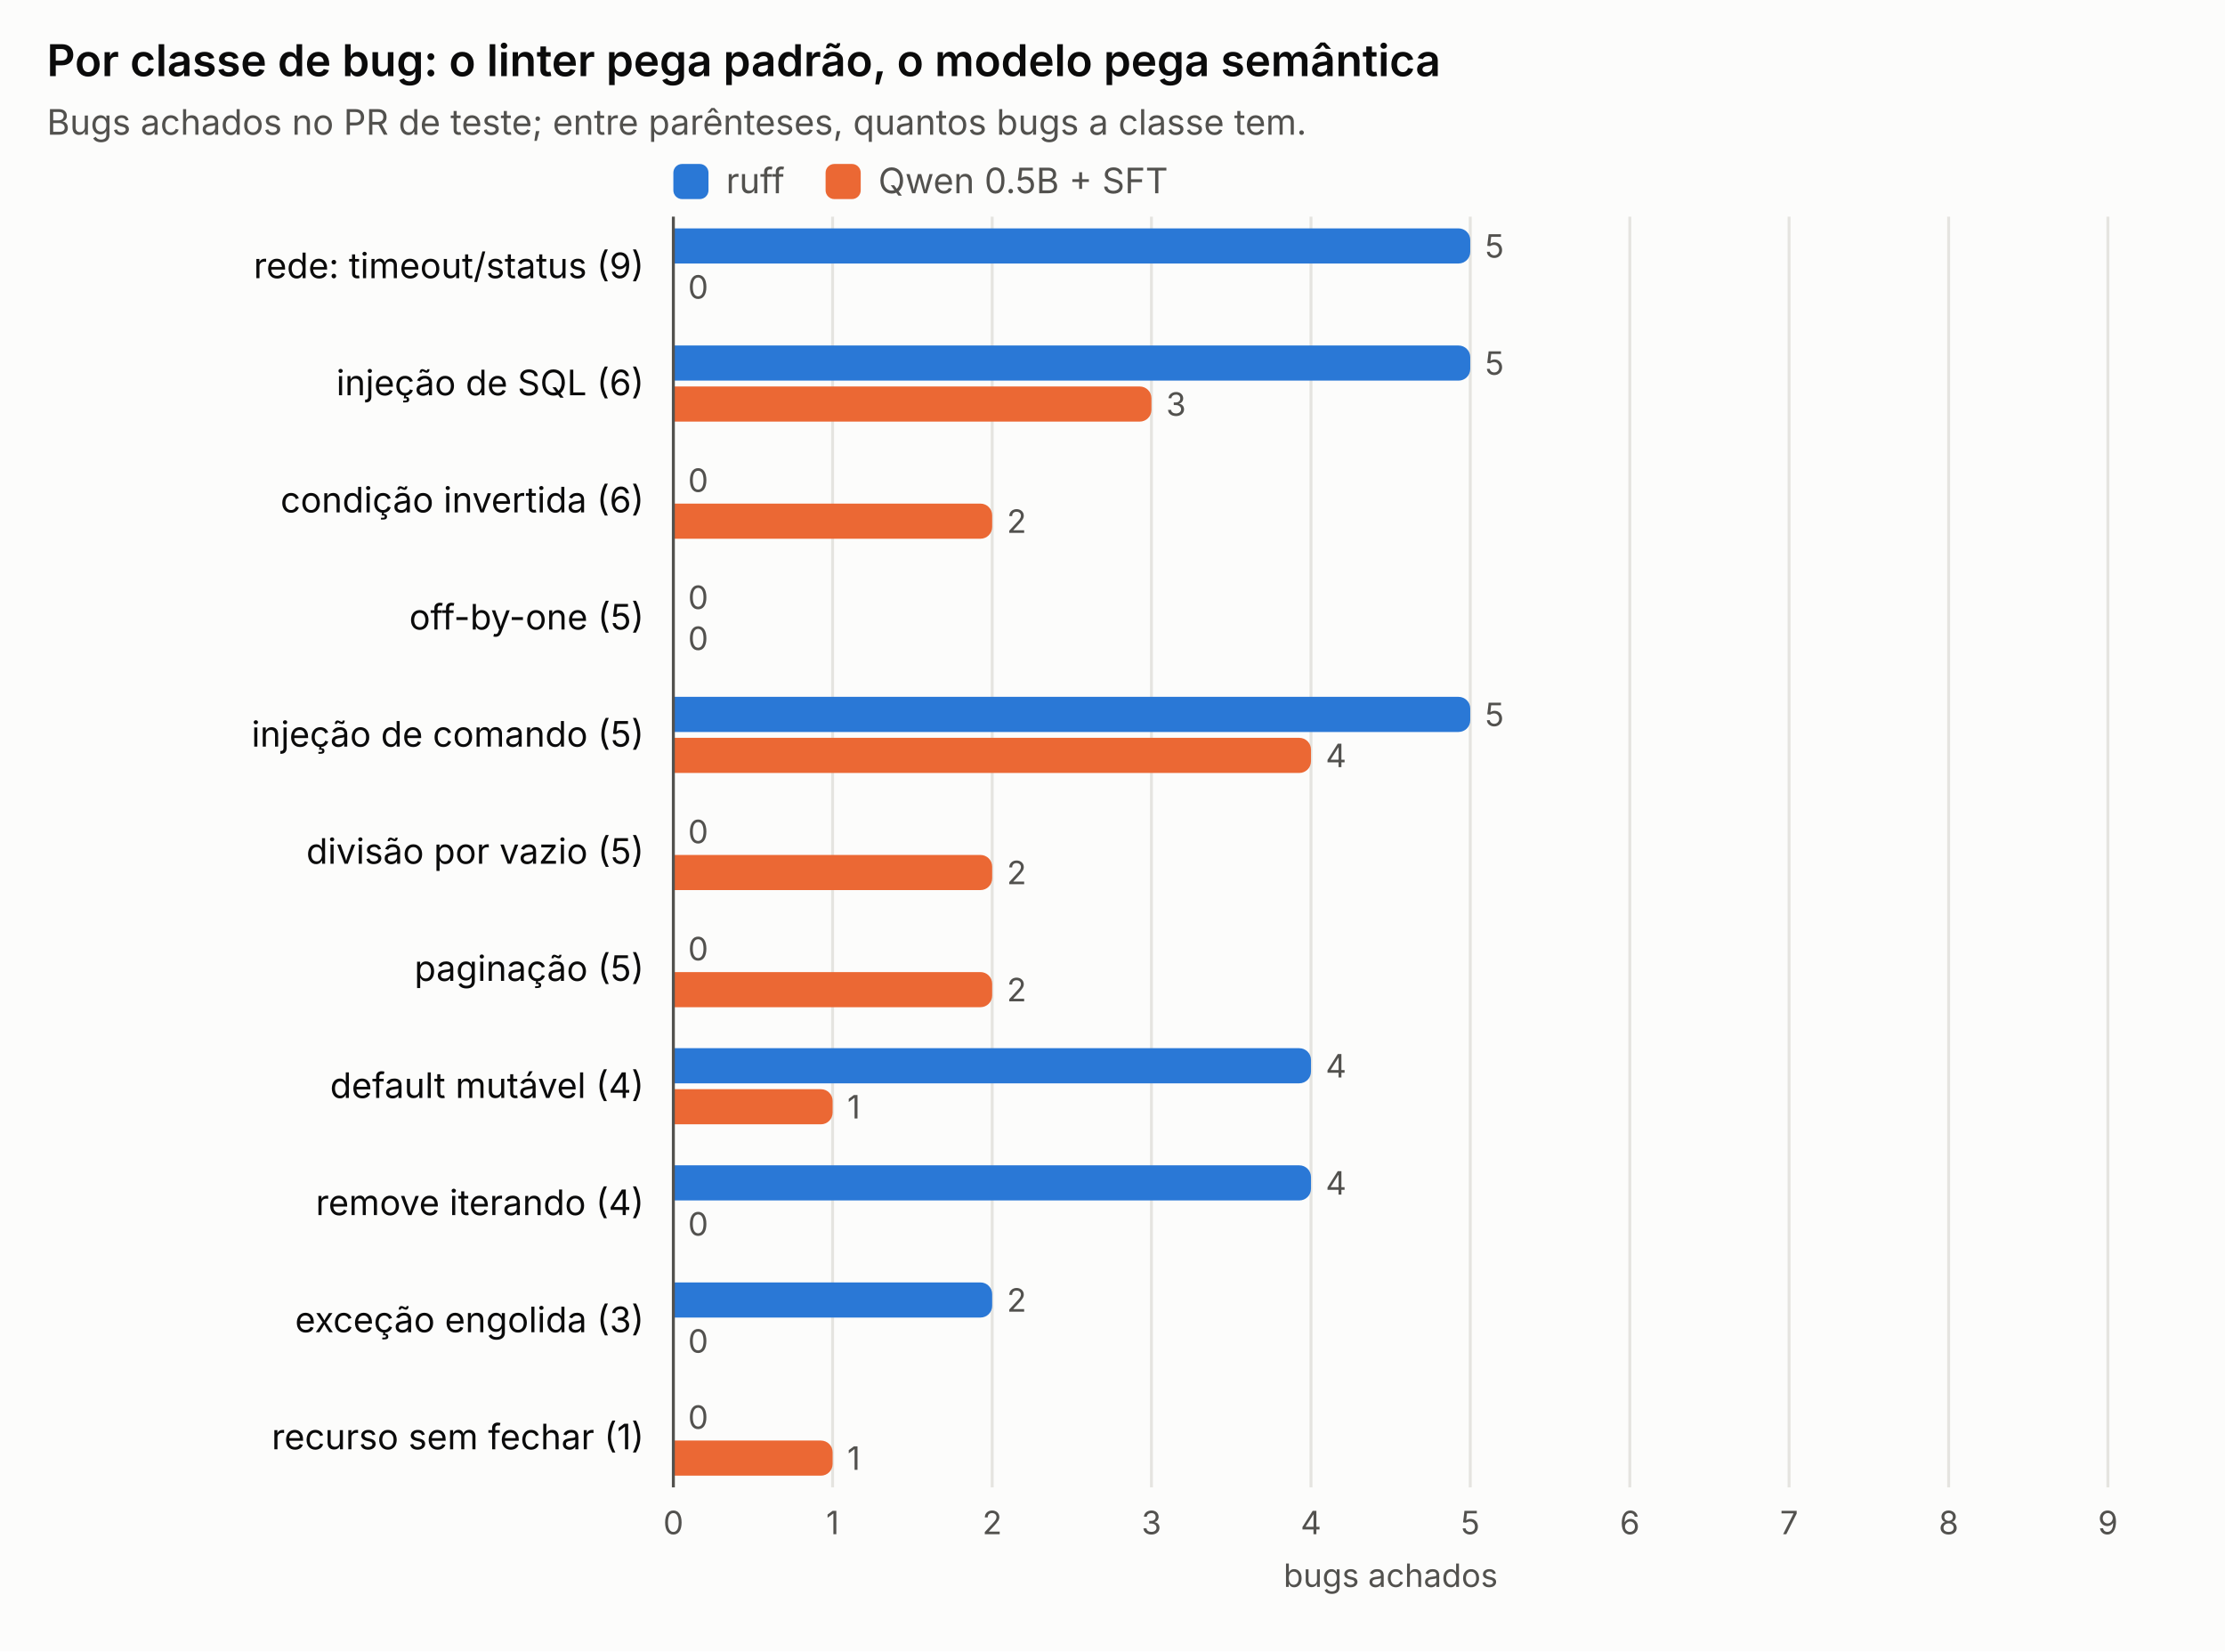
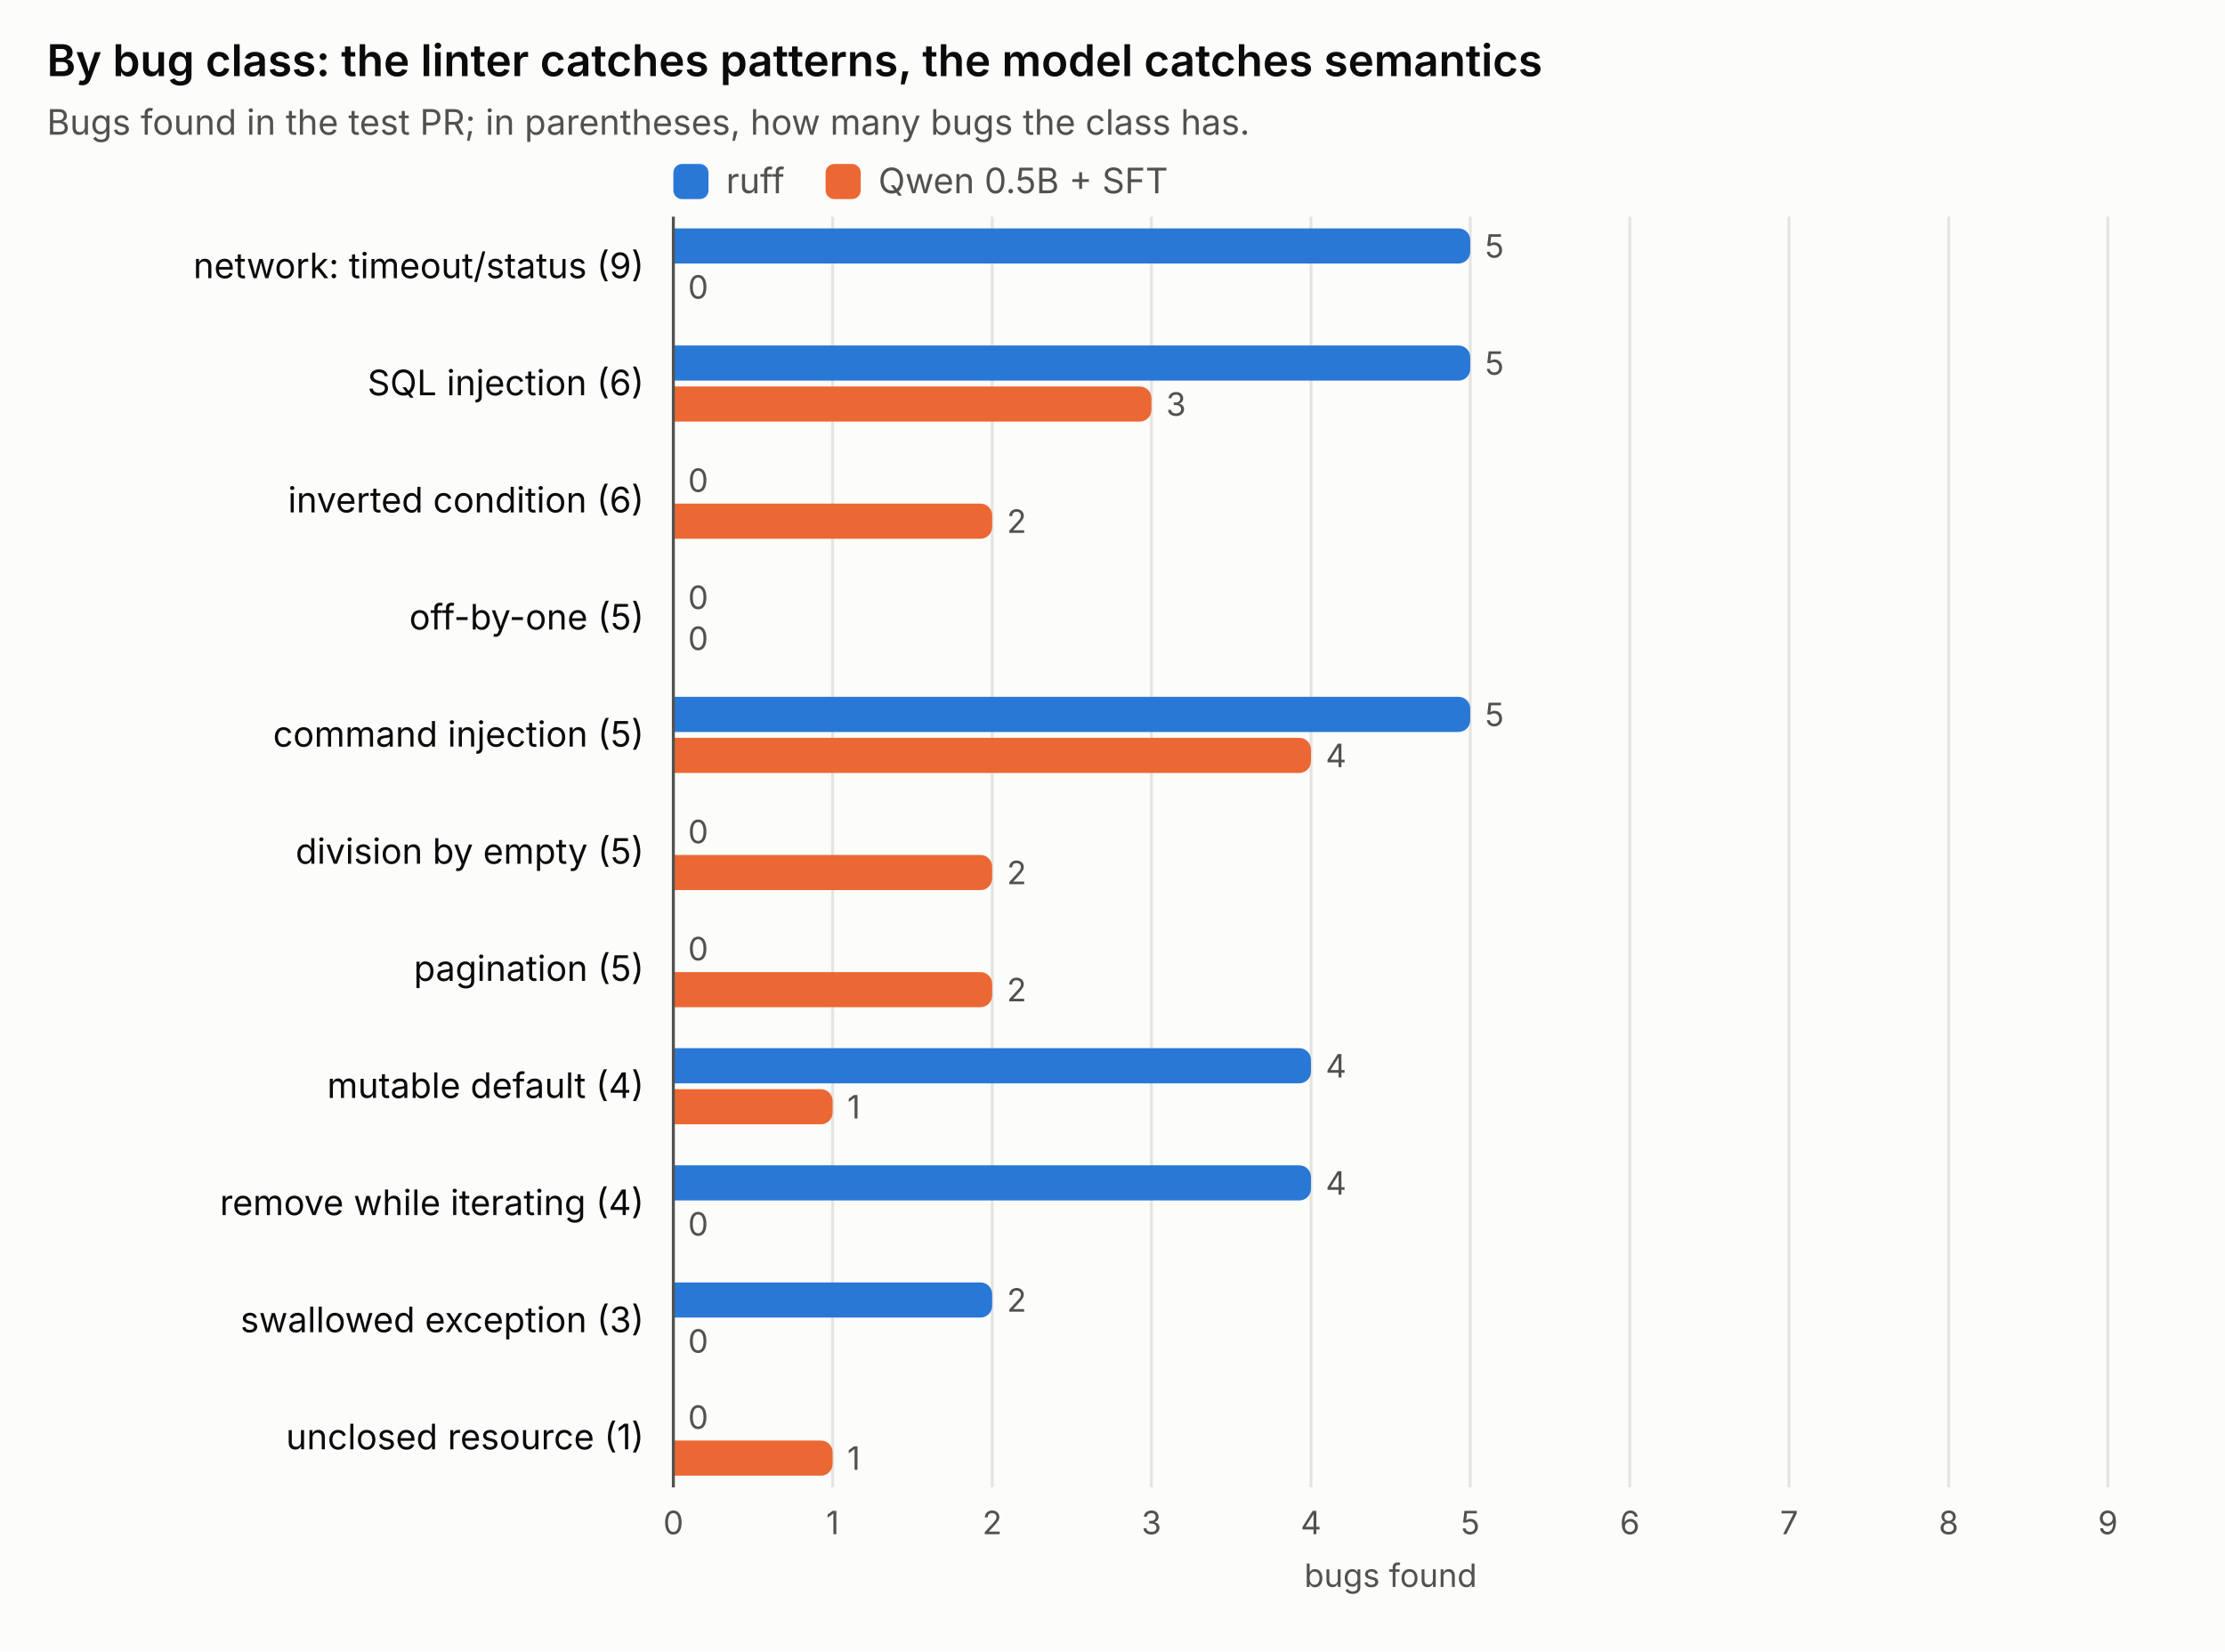
- <svg xmlns="http://www.w3.org/2000/svg" viewBox="0 0 760 564" width="760" height="564" role="img" aria-label="Por classe de bug: o linter pega padrão, o modelo pega semântica">
+ <svg xmlns="http://www.w3.org/2000/svg" viewBox="0 0 760 564" width="760" height="564" role="img" aria-label="By bug class: the linter catches patterns, the model catches semantics">
  <rect width="760" height="564" fill="#fcfcfb" />
-   <text x="16.0" y="26.0" fill="#0b0b0b" font-size="15" text-anchor="start" font-weight="600" font-family="system-ui, -apple-system, Segoe UI, sans-serif">Por classe de bug: o linter pega padrão, o modelo pega semântica</text>
-   <text x="16.0" y="46.0" fill="#52514e" font-size="12" text-anchor="start" font-weight="normal" font-family="system-ui, -apple-system, Segoe UI, sans-serif">Bugs achados no PR de teste; entre parênteses, quantos bugs a classe tem.</text>
+   <text x="16.0" y="26.0" fill="#0b0b0b" font-size="15" text-anchor="start" font-weight="600" font-family="system-ui, -apple-system, Segoe UI, sans-serif">By bug class: the linter catches patterns, the model catches semantics</text>
+   <text x="16.0" y="46.0" fill="#52514e" font-size="12" text-anchor="start" font-weight="normal" font-family="system-ui, -apple-system, Segoe UI, sans-serif">Bugs found in the test PR; in parentheses, how many bugs the class has.</text>
  <rect x="230" y="56" width="12" height="12" rx="3" fill="#2a78d6" />
  <text x="248.0" y="66.0" fill="#52514e" font-size="12" text-anchor="start" font-weight="normal" font-family="system-ui, -apple-system, Segoe UI, sans-serif">ruff</text>
  <rect x="282" y="56" width="12" height="12" rx="3" fill="#eb6834" />
  <text x="300.0" y="66.0" fill="#52514e" font-size="12" text-anchor="start" font-weight="normal" font-family="system-ui, -apple-system, Segoe UI, sans-serif">Qwen 0.5B + SFT</text>
  <line x1="230.0" y1="74" x2="230.0" y2="508" stroke="#e5e4e0" stroke-width="1" />
  <text x="230.0" y="524.0" fill="#52514e" font-size="11" text-anchor="middle" font-weight="normal" font-family="system-ui, -apple-system, Segoe UI, sans-serif">0</text>
  <line x1="284.4" y1="74" x2="284.4" y2="508" stroke="#e5e4e0" stroke-width="1" />
  <text x="284.4" y="524.0" fill="#52514e" font-size="11" text-anchor="middle" font-weight="normal" font-family="system-ui, -apple-system, Segoe UI, sans-serif">1</text>
  <line x1="338.9" y1="74" x2="338.9" y2="508" stroke="#e5e4e0" stroke-width="1" />
  <text x="338.9" y="524.0" fill="#52514e" font-size="11" text-anchor="middle" font-weight="normal" font-family="system-ui, -apple-system, Segoe UI, sans-serif">2</text>
  <line x1="393.3" y1="74" x2="393.3" y2="508" stroke="#e5e4e0" stroke-width="1" />
  <text x="393.3" y="524.0" fill="#52514e" font-size="11" text-anchor="middle" font-weight="normal" font-family="system-ui, -apple-system, Segoe UI, sans-serif">3</text>
  <line x1="447.8" y1="74" x2="447.8" y2="508" stroke="#e5e4e0" stroke-width="1" />
  <text x="447.8" y="524.0" fill="#52514e" font-size="11" text-anchor="middle" font-weight="normal" font-family="system-ui, -apple-system, Segoe UI, sans-serif">4</text>
  <line x1="502.2" y1="74" x2="502.2" y2="508" stroke="#e5e4e0" stroke-width="1" />
  <text x="502.2" y="524.0" fill="#52514e" font-size="11" text-anchor="middle" font-weight="normal" font-family="system-ui, -apple-system, Segoe UI, sans-serif">5</text>
  <line x1="556.7" y1="74" x2="556.7" y2="508" stroke="#e5e4e0" stroke-width="1" />
  <text x="556.7" y="524.0" fill="#52514e" font-size="11" text-anchor="middle" font-weight="normal" font-family="system-ui, -apple-system, Segoe UI, sans-serif">6</text>
  <line x1="611.1" y1="74" x2="611.1" y2="508" stroke="#e5e4e0" stroke-width="1" />
  <text x="611.1" y="524.0" fill="#52514e" font-size="11" text-anchor="middle" font-weight="normal" font-family="system-ui, -apple-system, Segoe UI, sans-serif">7</text>
  <line x1="665.6" y1="74" x2="665.6" y2="508" stroke="#e5e4e0" stroke-width="1" />
  <text x="665.6" y="524.0" fill="#52514e" font-size="11" text-anchor="middle" font-weight="normal" font-family="system-ui, -apple-system, Segoe UI, sans-serif">8</text>
  <line x1="720.0" y1="74" x2="720.0" y2="508" stroke="#e5e4e0" stroke-width="1" />
  <text x="720.0" y="524.0" fill="#52514e" font-size="11" text-anchor="middle" font-weight="normal" font-family="system-ui, -apple-system, Segoe UI, sans-serif">9</text>
-   <text x="475.0" y="542.0" fill="#52514e" font-size="11" text-anchor="middle" font-weight="normal" font-family="system-ui, -apple-system, Segoe UI, sans-serif">bugs achados</text>
-   <text x="220.0" y="95.0" fill="#0b0b0b" font-size="12" text-anchor="end" font-weight="normal" font-family="system-ui, -apple-system, Segoe UI, sans-serif">rede: timeout/status (9)</text>
+   <text x="475.0" y="542.0" fill="#52514e" font-size="11" text-anchor="middle" font-weight="normal" font-family="system-ui, -apple-system, Segoe UI, sans-serif">bugs found</text>
+   <text x="220.0" y="95.0" fill="#0b0b0b" font-size="12" text-anchor="end" font-weight="normal" font-family="system-ui, -apple-system, Segoe UI, sans-serif">network: timeout/status (9)</text>
  <path d="M230.0,78.0 h268.2 a4,4 0 0 1 4,4 v4.0 a4,4 0 0 1 -4,4 h-268.2 z" fill="#2a78d6" />
  <text x="507.2" y="88.0" fill="#52514e" font-size="11" text-anchor="start" font-weight="normal" font-family="system-ui, -apple-system, Segoe UI, sans-serif">5</text>
  <text x="235.0" y="102.0" fill="#52514e" font-size="11" text-anchor="start" font-weight="normal" font-family="system-ui, -apple-system, Segoe UI, sans-serif">0</text>
-   <text x="220.0" y="135.0" fill="#0b0b0b" font-size="12" text-anchor="end" font-weight="normal" font-family="system-ui, -apple-system, Segoe UI, sans-serif">injeção de SQL (6)</text>
+   <text x="220.0" y="135.0" fill="#0b0b0b" font-size="12" text-anchor="end" font-weight="normal" font-family="system-ui, -apple-system, Segoe UI, sans-serif">SQL injection (6)</text>
  <path d="M230.0,118.0 h268.2 a4,4 0 0 1 4,4 v4.0 a4,4 0 0 1 -4,4 h-268.2 z" fill="#2a78d6" />
  <text x="507.2" y="128.0" fill="#52514e" font-size="11" text-anchor="start" font-weight="normal" font-family="system-ui, -apple-system, Segoe UI, sans-serif">5</text>
  <path d="M230.0,132.0 h159.3 a4,4 0 0 1 4,4 v4.0 a4,4 0 0 1 -4,4 h-159.3 z" fill="#eb6834" />
  <text x="398.3" y="142.0" fill="#52514e" font-size="11" text-anchor="start" font-weight="normal" font-family="system-ui, -apple-system, Segoe UI, sans-serif">3</text>
-   <text x="220.0" y="175.0" fill="#0b0b0b" font-size="12" text-anchor="end" font-weight="normal" font-family="system-ui, -apple-system, Segoe UI, sans-serif">condição invertida (6)</text>
+   <text x="220.0" y="175.0" fill="#0b0b0b" font-size="12" text-anchor="end" font-weight="normal" font-family="system-ui, -apple-system, Segoe UI, sans-serif">inverted condition (6)</text>
  <text x="235.0" y="168.0" fill="#52514e" font-size="11" text-anchor="start" font-weight="normal" font-family="system-ui, -apple-system, Segoe UI, sans-serif">0</text>
  <path d="M230.0,172.0 h104.9 a4,4 0 0 1 4,4 v4.0 a4,4 0 0 1 -4,4 h-104.9 z" fill="#eb6834" />
  <text x="343.9" y="182.0" fill="#52514e" font-size="11" text-anchor="start" font-weight="normal" font-family="system-ui, -apple-system, Segoe UI, sans-serif">2</text>
  <text x="220.0" y="215.0" fill="#0b0b0b" font-size="12" text-anchor="end" font-weight="normal" font-family="system-ui, -apple-system, Segoe UI, sans-serif">off-by-one (5)</text>
  <text x="235.0" y="208.0" fill="#52514e" font-size="11" text-anchor="start" font-weight="normal" font-family="system-ui, -apple-system, Segoe UI, sans-serif">0</text>
  <text x="235.0" y="222.0" fill="#52514e" font-size="11" text-anchor="start" font-weight="normal" font-family="system-ui, -apple-system, Segoe UI, sans-serif">0</text>
-   <text x="220.0" y="255.0" fill="#0b0b0b" font-size="12" text-anchor="end" font-weight="normal" font-family="system-ui, -apple-system, Segoe UI, sans-serif">injeção de comando (5)</text>
+   <text x="220.0" y="255.0" fill="#0b0b0b" font-size="12" text-anchor="end" font-weight="normal" font-family="system-ui, -apple-system, Segoe UI, sans-serif">command injection (5)</text>
  <path d="M230.0,238.0 h268.2 a4,4 0 0 1 4,4 v4.0 a4,4 0 0 1 -4,4 h-268.2 z" fill="#2a78d6" />
  <text x="507.2" y="248.0" fill="#52514e" font-size="11" text-anchor="start" font-weight="normal" font-family="system-ui, -apple-system, Segoe UI, sans-serif">5</text>
  <path d="M230.0,252.0 h213.8 a4,4 0 0 1 4,4 v4.0 a4,4 0 0 1 -4,4 h-213.8 z" fill="#eb6834" />
  <text x="452.8" y="262.0" fill="#52514e" font-size="11" text-anchor="start" font-weight="normal" font-family="system-ui, -apple-system, Segoe UI, sans-serif">4</text>
-   <text x="220.0" y="295.0" fill="#0b0b0b" font-size="12" text-anchor="end" font-weight="normal" font-family="system-ui, -apple-system, Segoe UI, sans-serif">divisão por vazio (5)</text>
+   <text x="220.0" y="295.0" fill="#0b0b0b" font-size="12" text-anchor="end" font-weight="normal" font-family="system-ui, -apple-system, Segoe UI, sans-serif">division by empty (5)</text>
  <text x="235.0" y="288.0" fill="#52514e" font-size="11" text-anchor="start" font-weight="normal" font-family="system-ui, -apple-system, Segoe UI, sans-serif">0</text>
  <path d="M230.0,292.0 h104.9 a4,4 0 0 1 4,4 v4.0 a4,4 0 0 1 -4,4 h-104.9 z" fill="#eb6834" />
  <text x="343.9" y="302.0" fill="#52514e" font-size="11" text-anchor="start" font-weight="normal" font-family="system-ui, -apple-system, Segoe UI, sans-serif">2</text>
-   <text x="220.0" y="335.0" fill="#0b0b0b" font-size="12" text-anchor="end" font-weight="normal" font-family="system-ui, -apple-system, Segoe UI, sans-serif">paginação (5)</text>
+   <text x="220.0" y="335.0" fill="#0b0b0b" font-size="12" text-anchor="end" font-weight="normal" font-family="system-ui, -apple-system, Segoe UI, sans-serif">pagination (5)</text>
  <text x="235.0" y="328.0" fill="#52514e" font-size="11" text-anchor="start" font-weight="normal" font-family="system-ui, -apple-system, Segoe UI, sans-serif">0</text>
  <path d="M230.0,332.0 h104.9 a4,4 0 0 1 4,4 v4.0 a4,4 0 0 1 -4,4 h-104.9 z" fill="#eb6834" />
  <text x="343.9" y="342.0" fill="#52514e" font-size="11" text-anchor="start" font-weight="normal" font-family="system-ui, -apple-system, Segoe UI, sans-serif">2</text>
-   <text x="220.0" y="375.0" fill="#0b0b0b" font-size="12" text-anchor="end" font-weight="normal" font-family="system-ui, -apple-system, Segoe UI, sans-serif">default mutável (4)</text>
+   <text x="220.0" y="375.0" fill="#0b0b0b" font-size="12" text-anchor="end" font-weight="normal" font-family="system-ui, -apple-system, Segoe UI, sans-serif">mutable default (4)</text>
  <path d="M230.0,358.0 h213.8 a4,4 0 0 1 4,4 v4.0 a4,4 0 0 1 -4,4 h-213.8 z" fill="#2a78d6" />
  <text x="452.8" y="368.0" fill="#52514e" font-size="11" text-anchor="start" font-weight="normal" font-family="system-ui, -apple-system, Segoe UI, sans-serif">4</text>
  <path d="M230.0,372.0 h50.4 a4,4 0 0 1 4,4 v4.0 a4,4 0 0 1 -4,4 h-50.4 z" fill="#eb6834" />
  <text x="289.4" y="382.0" fill="#52514e" font-size="11" text-anchor="start" font-weight="normal" font-family="system-ui, -apple-system, Segoe UI, sans-serif">1</text>
-   <text x="220.0" y="415.0" fill="#0b0b0b" font-size="12" text-anchor="end" font-weight="normal" font-family="system-ui, -apple-system, Segoe UI, sans-serif">remove iterando (4)</text>
+   <text x="220.0" y="415.0" fill="#0b0b0b" font-size="12" text-anchor="end" font-weight="normal" font-family="system-ui, -apple-system, Segoe UI, sans-serif">remove while iterating (4)</text>
  <path d="M230.0,398.0 h213.8 a4,4 0 0 1 4,4 v4.0 a4,4 0 0 1 -4,4 h-213.8 z" fill="#2a78d6" />
  <text x="452.8" y="408.0" fill="#52514e" font-size="11" text-anchor="start" font-weight="normal" font-family="system-ui, -apple-system, Segoe UI, sans-serif">4</text>
  <text x="235.0" y="422.0" fill="#52514e" font-size="11" text-anchor="start" font-weight="normal" font-family="system-ui, -apple-system, Segoe UI, sans-serif">0</text>
-   <text x="220.0" y="455.0" fill="#0b0b0b" font-size="12" text-anchor="end" font-weight="normal" font-family="system-ui, -apple-system, Segoe UI, sans-serif">exceção engolida (3)</text>
+   <text x="220.0" y="455.0" fill="#0b0b0b" font-size="12" text-anchor="end" font-weight="normal" font-family="system-ui, -apple-system, Segoe UI, sans-serif">swallowed exception (3)</text>
  <path d="M230.0,438.0 h104.9 a4,4 0 0 1 4,4 v4.0 a4,4 0 0 1 -4,4 h-104.9 z" fill="#2a78d6" />
  <text x="343.9" y="448.0" fill="#52514e" font-size="11" text-anchor="start" font-weight="normal" font-family="system-ui, -apple-system, Segoe UI, sans-serif">2</text>
  <text x="235.0" y="462.0" fill="#52514e" font-size="11" text-anchor="start" font-weight="normal" font-family="system-ui, -apple-system, Segoe UI, sans-serif">0</text>
-   <text x="220.0" y="495.0" fill="#0b0b0b" font-size="12" text-anchor="end" font-weight="normal" font-family="system-ui, -apple-system, Segoe UI, sans-serif">recurso sem fechar (1)</text>
+   <text x="220.0" y="495.0" fill="#0b0b0b" font-size="12" text-anchor="end" font-weight="normal" font-family="system-ui, -apple-system, Segoe UI, sans-serif">unclosed resource (1)</text>
  <text x="235.0" y="488.0" fill="#52514e" font-size="11" text-anchor="start" font-weight="normal" font-family="system-ui, -apple-system, Segoe UI, sans-serif">0</text>
  <path d="M230.0,492.0 h50.4 a4,4 0 0 1 4,4 v4.0 a4,4 0 0 1 -4,4 h-50.4 z" fill="#eb6834" />
  <text x="289.4" y="502.0" fill="#52514e" font-size="11" text-anchor="start" font-weight="normal" font-family="system-ui, -apple-system, Segoe UI, sans-serif">1</text>
  <line x1="230" y1="74" x2="230" y2="508" stroke="#52514e" stroke-width="1" />
</svg>
